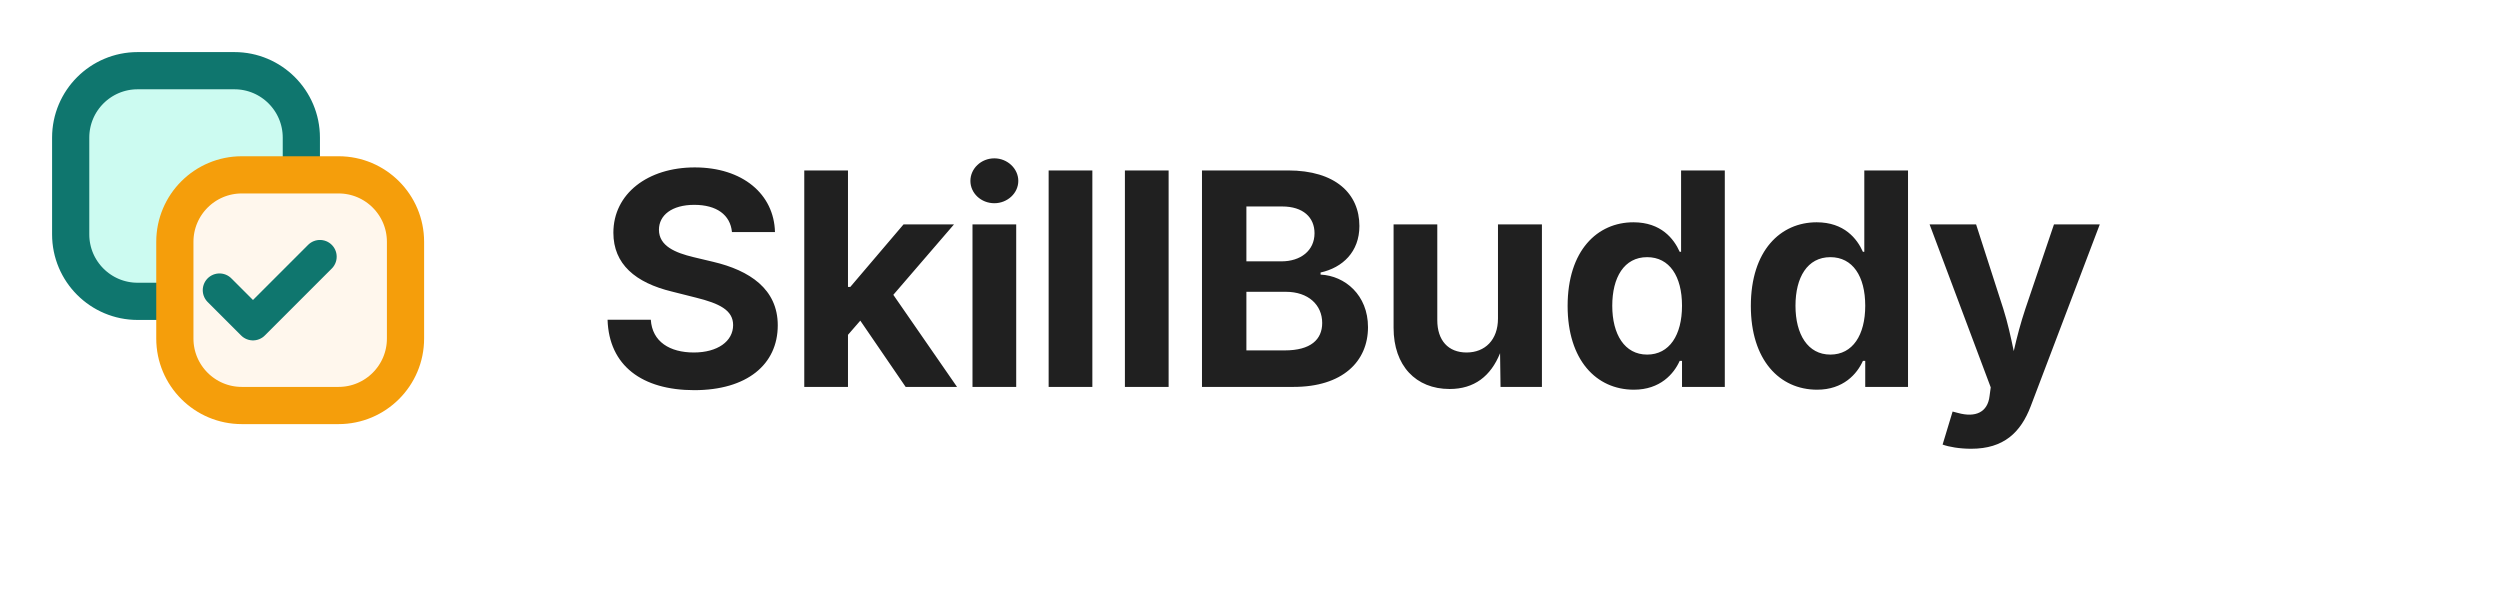
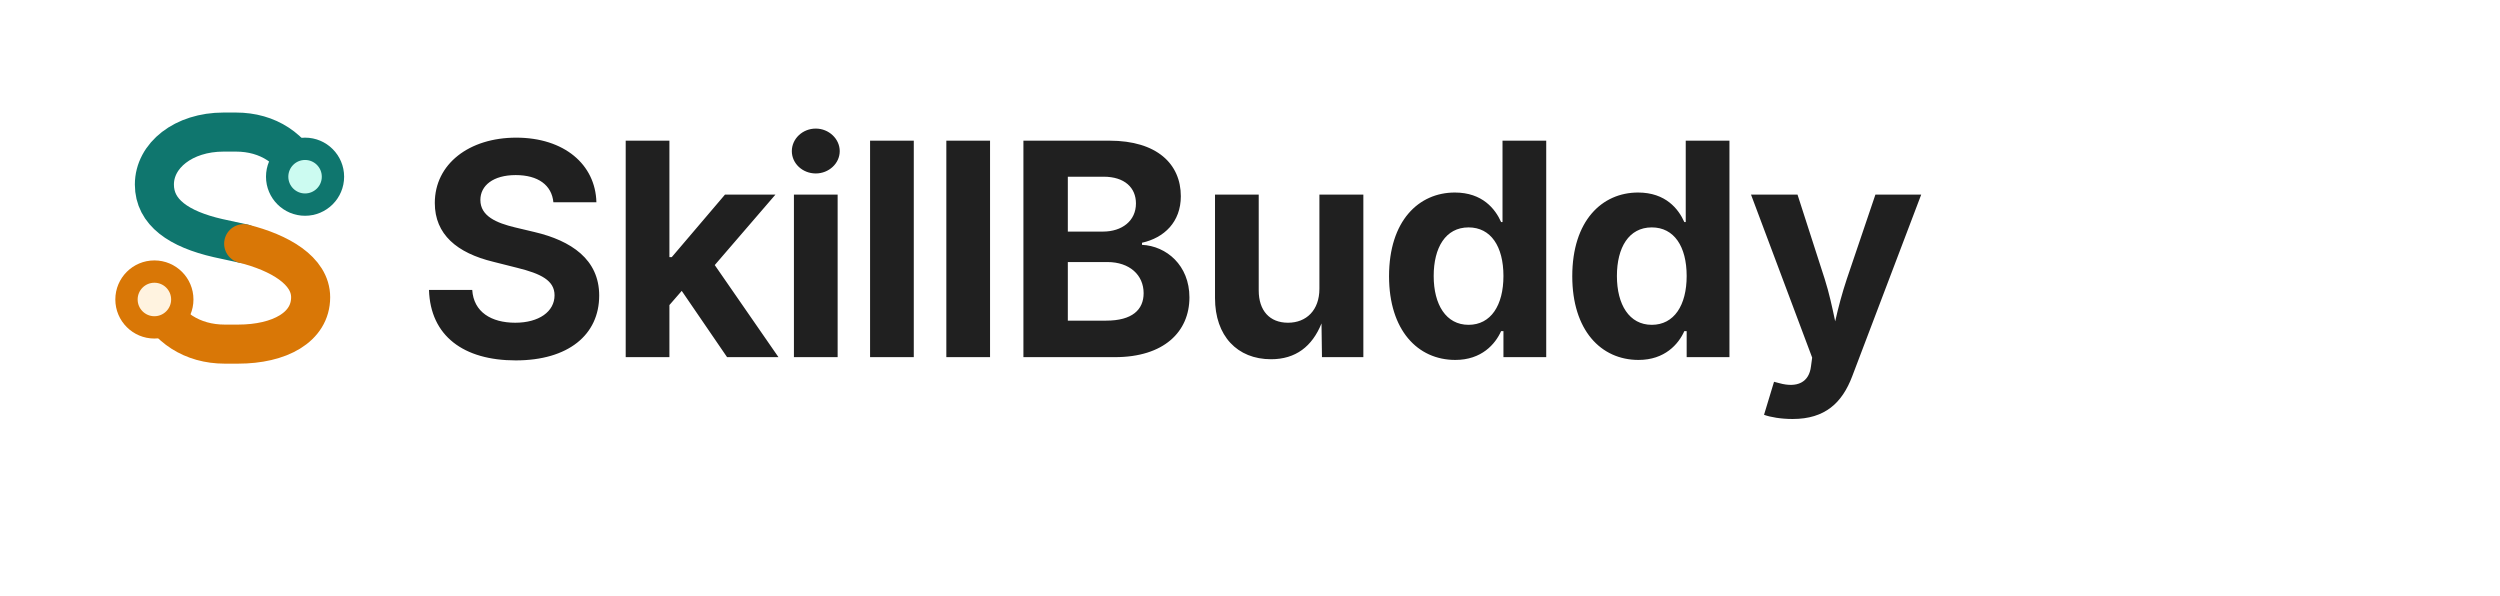
<svg xmlns="http://www.w3.org/2000/svg" width="168" height="40" viewBox="0 0 168 40" fill="none">
-   <g transform="translate(4 4)">
-     <rect x="0.75" y="0.75" width="15.5" height="15.5" rx="4.5" fill="#CCFBF1" stroke="#0F766E" stroke-width="2.5" />
-     <rect x="7.75" y="7.75" width="15.5" height="15.5" rx="4.5" fill="#FFF7ED" stroke="#F59E0B" stroke-width="2.5" />
-     <path d="M10.75 15.5L13 17.75L17.5 13.25" stroke="#0F766E" stroke-width="2.25" stroke-linecap="round" stroke-linejoin="round" />
+   <g transform="translate(4 4) scale(0.75)">
+     <path d="M22 10.5C20.9 8 18.7 6.5 15.8 6.5H14.7C11.1 6.5 8.5 8.6 8.5 11.2C8.5 13.7 10.7 15.2 14.2 16L16.5 16.5" stroke="#0F766E" stroke-width="3.5" stroke-linecap="round" />
+     <path d="M16.5 16.5C19.7 17.3 22.5 18.9 22.5 21.3C22.5 24 19.7 25.5 16 25.5H14.8C11.9 25.5 9.6 24 8.5 21.5" stroke="#D97706" stroke-width="3.5" stroke-linecap="round" />
+     <circle cx="22" cy="10.5" r="2.5" fill="#CCFBF1" stroke="#0F766E" stroke-width="2" />
+     <circle cx="8.5" cy="21.5" r="2.5" fill="#FFF3E0" stroke="#D97706" stroke-width="2" />
  </g>
-   <text x="40" y="26" fill="#202020" font-family="system-ui, -apple-system, BlinkMacSystemFont, 'Segoe UI', sans-serif" font-size="20" font-weight="650" letter-spacing="-0.3">SkillBuddy</text>
+   <text x="28" y="24" fill="#202020" font-family="system-ui, -apple-system, BlinkMacSystemFont, 'Segoe UI', sans-serif" font-size="20" font-weight="650" letter-spacing="-0.3">SkillBuddy</text>
</svg>
